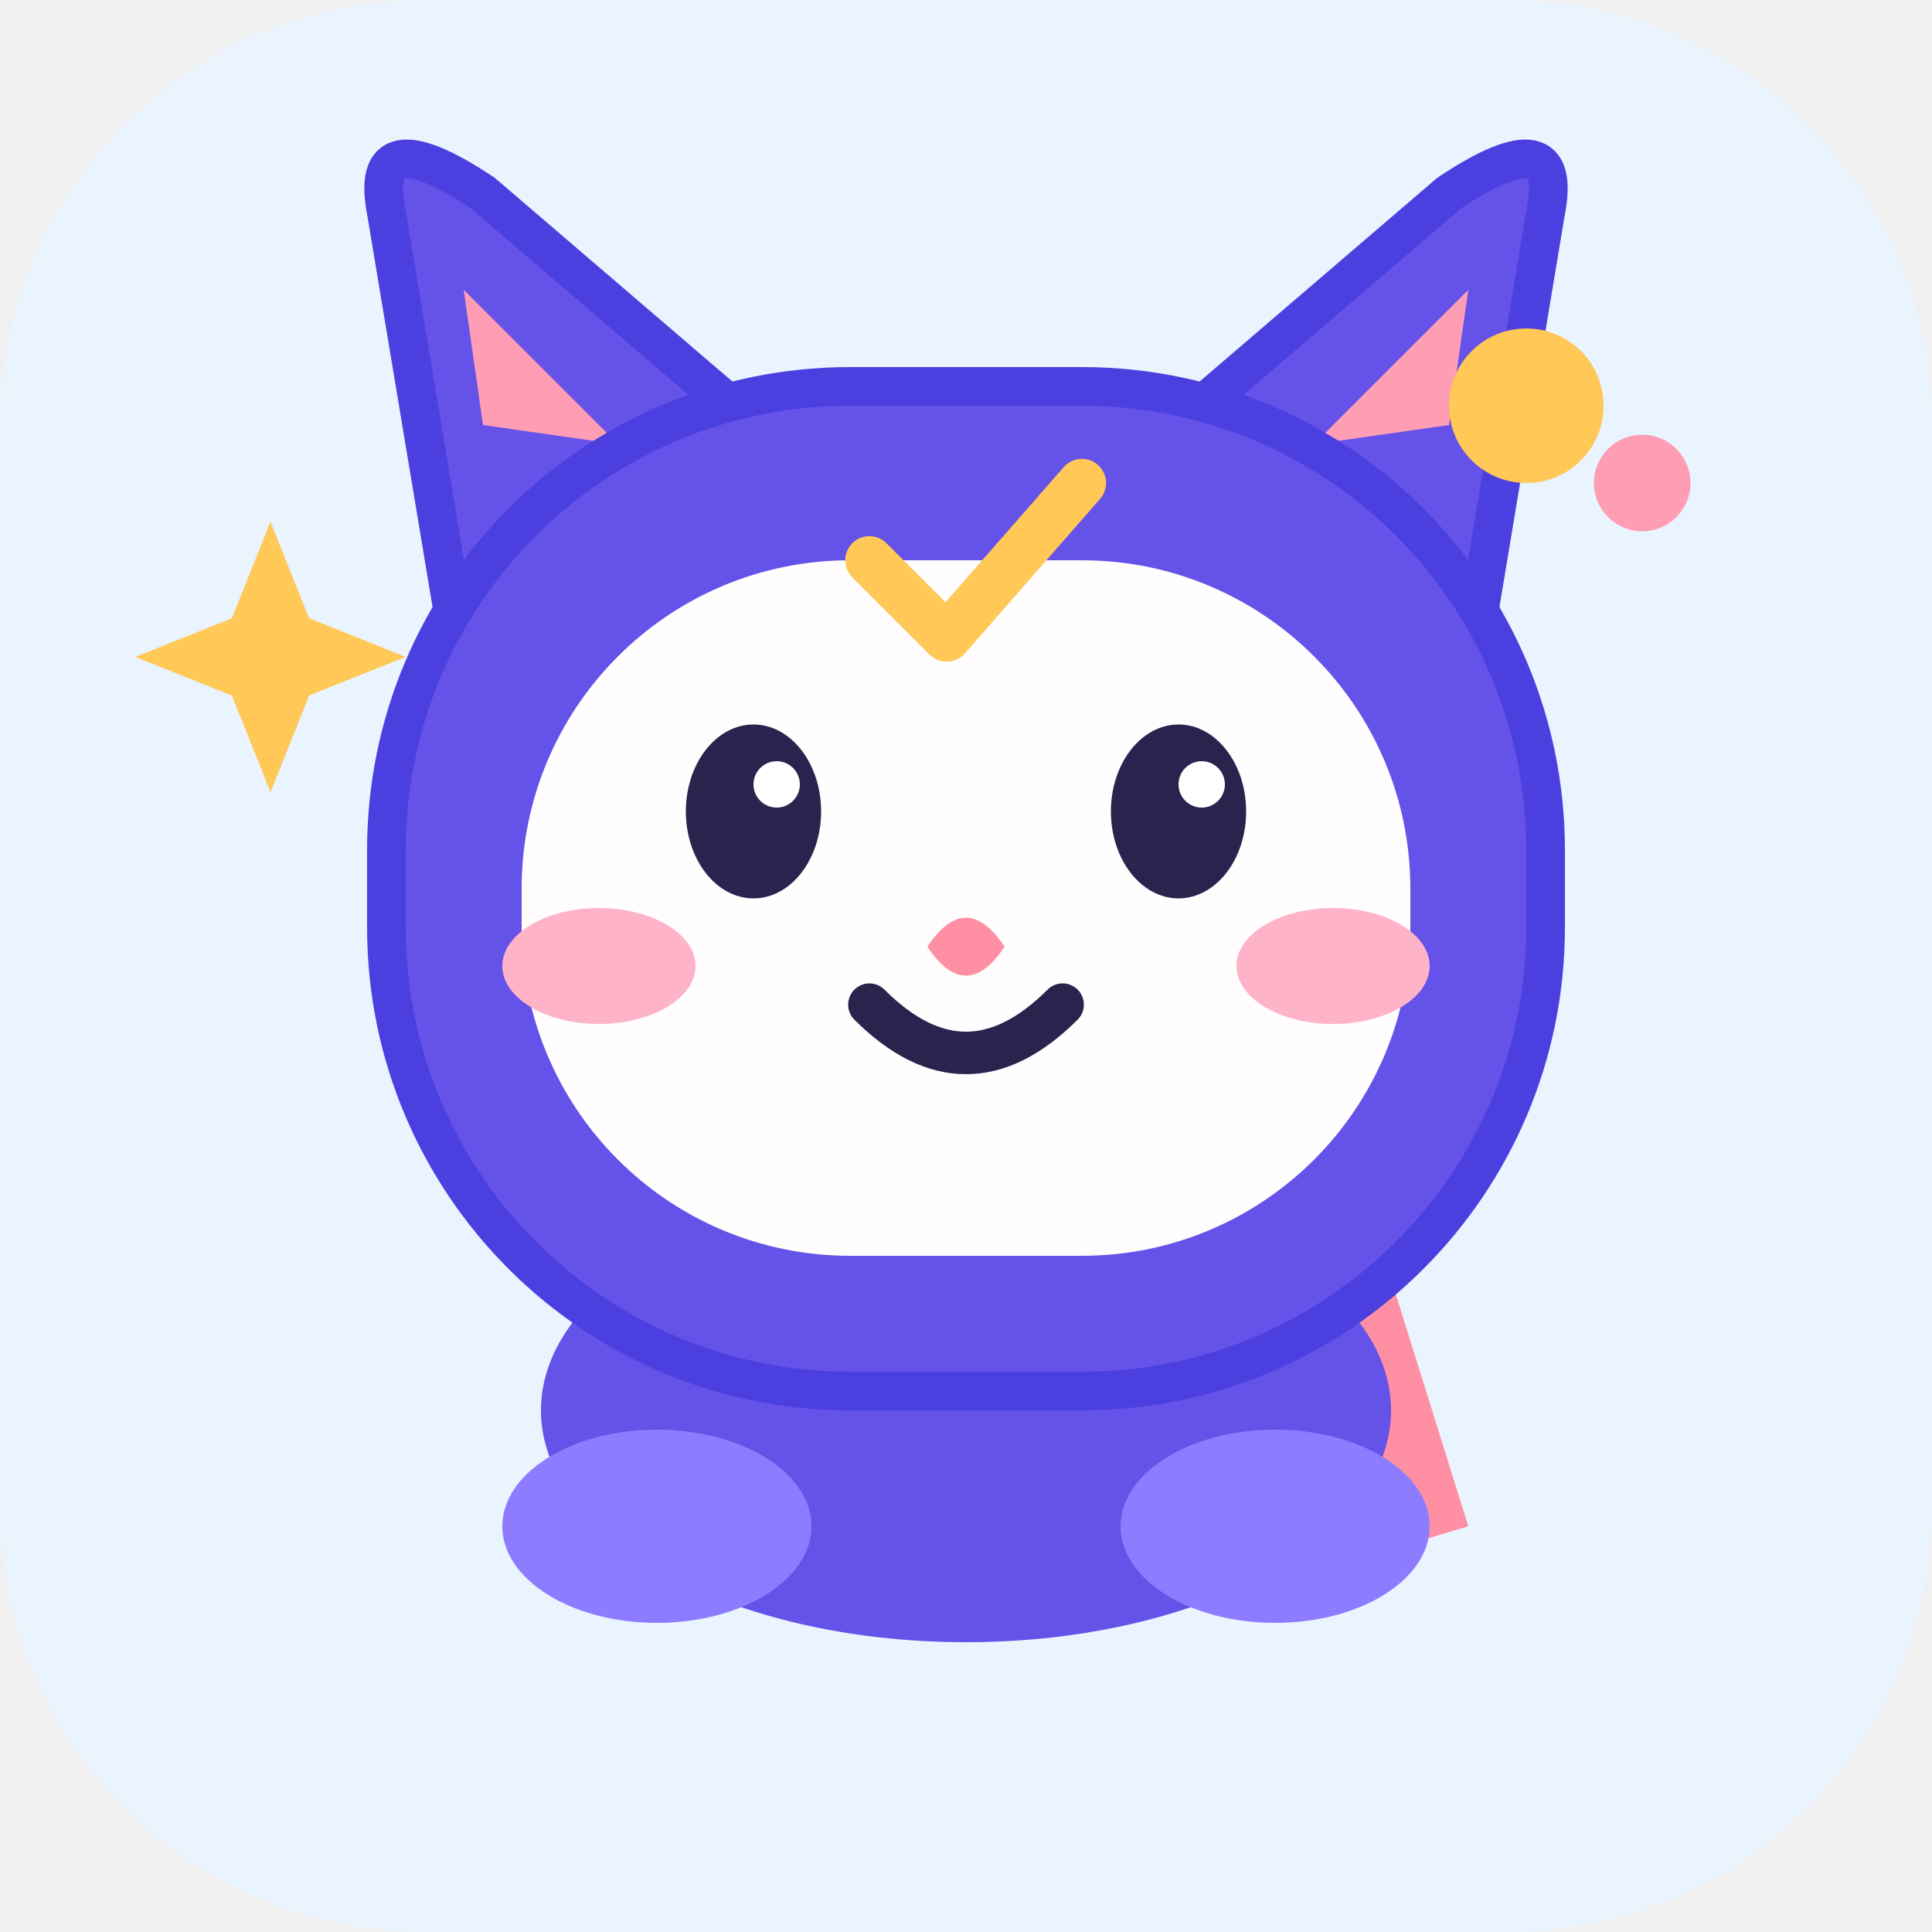
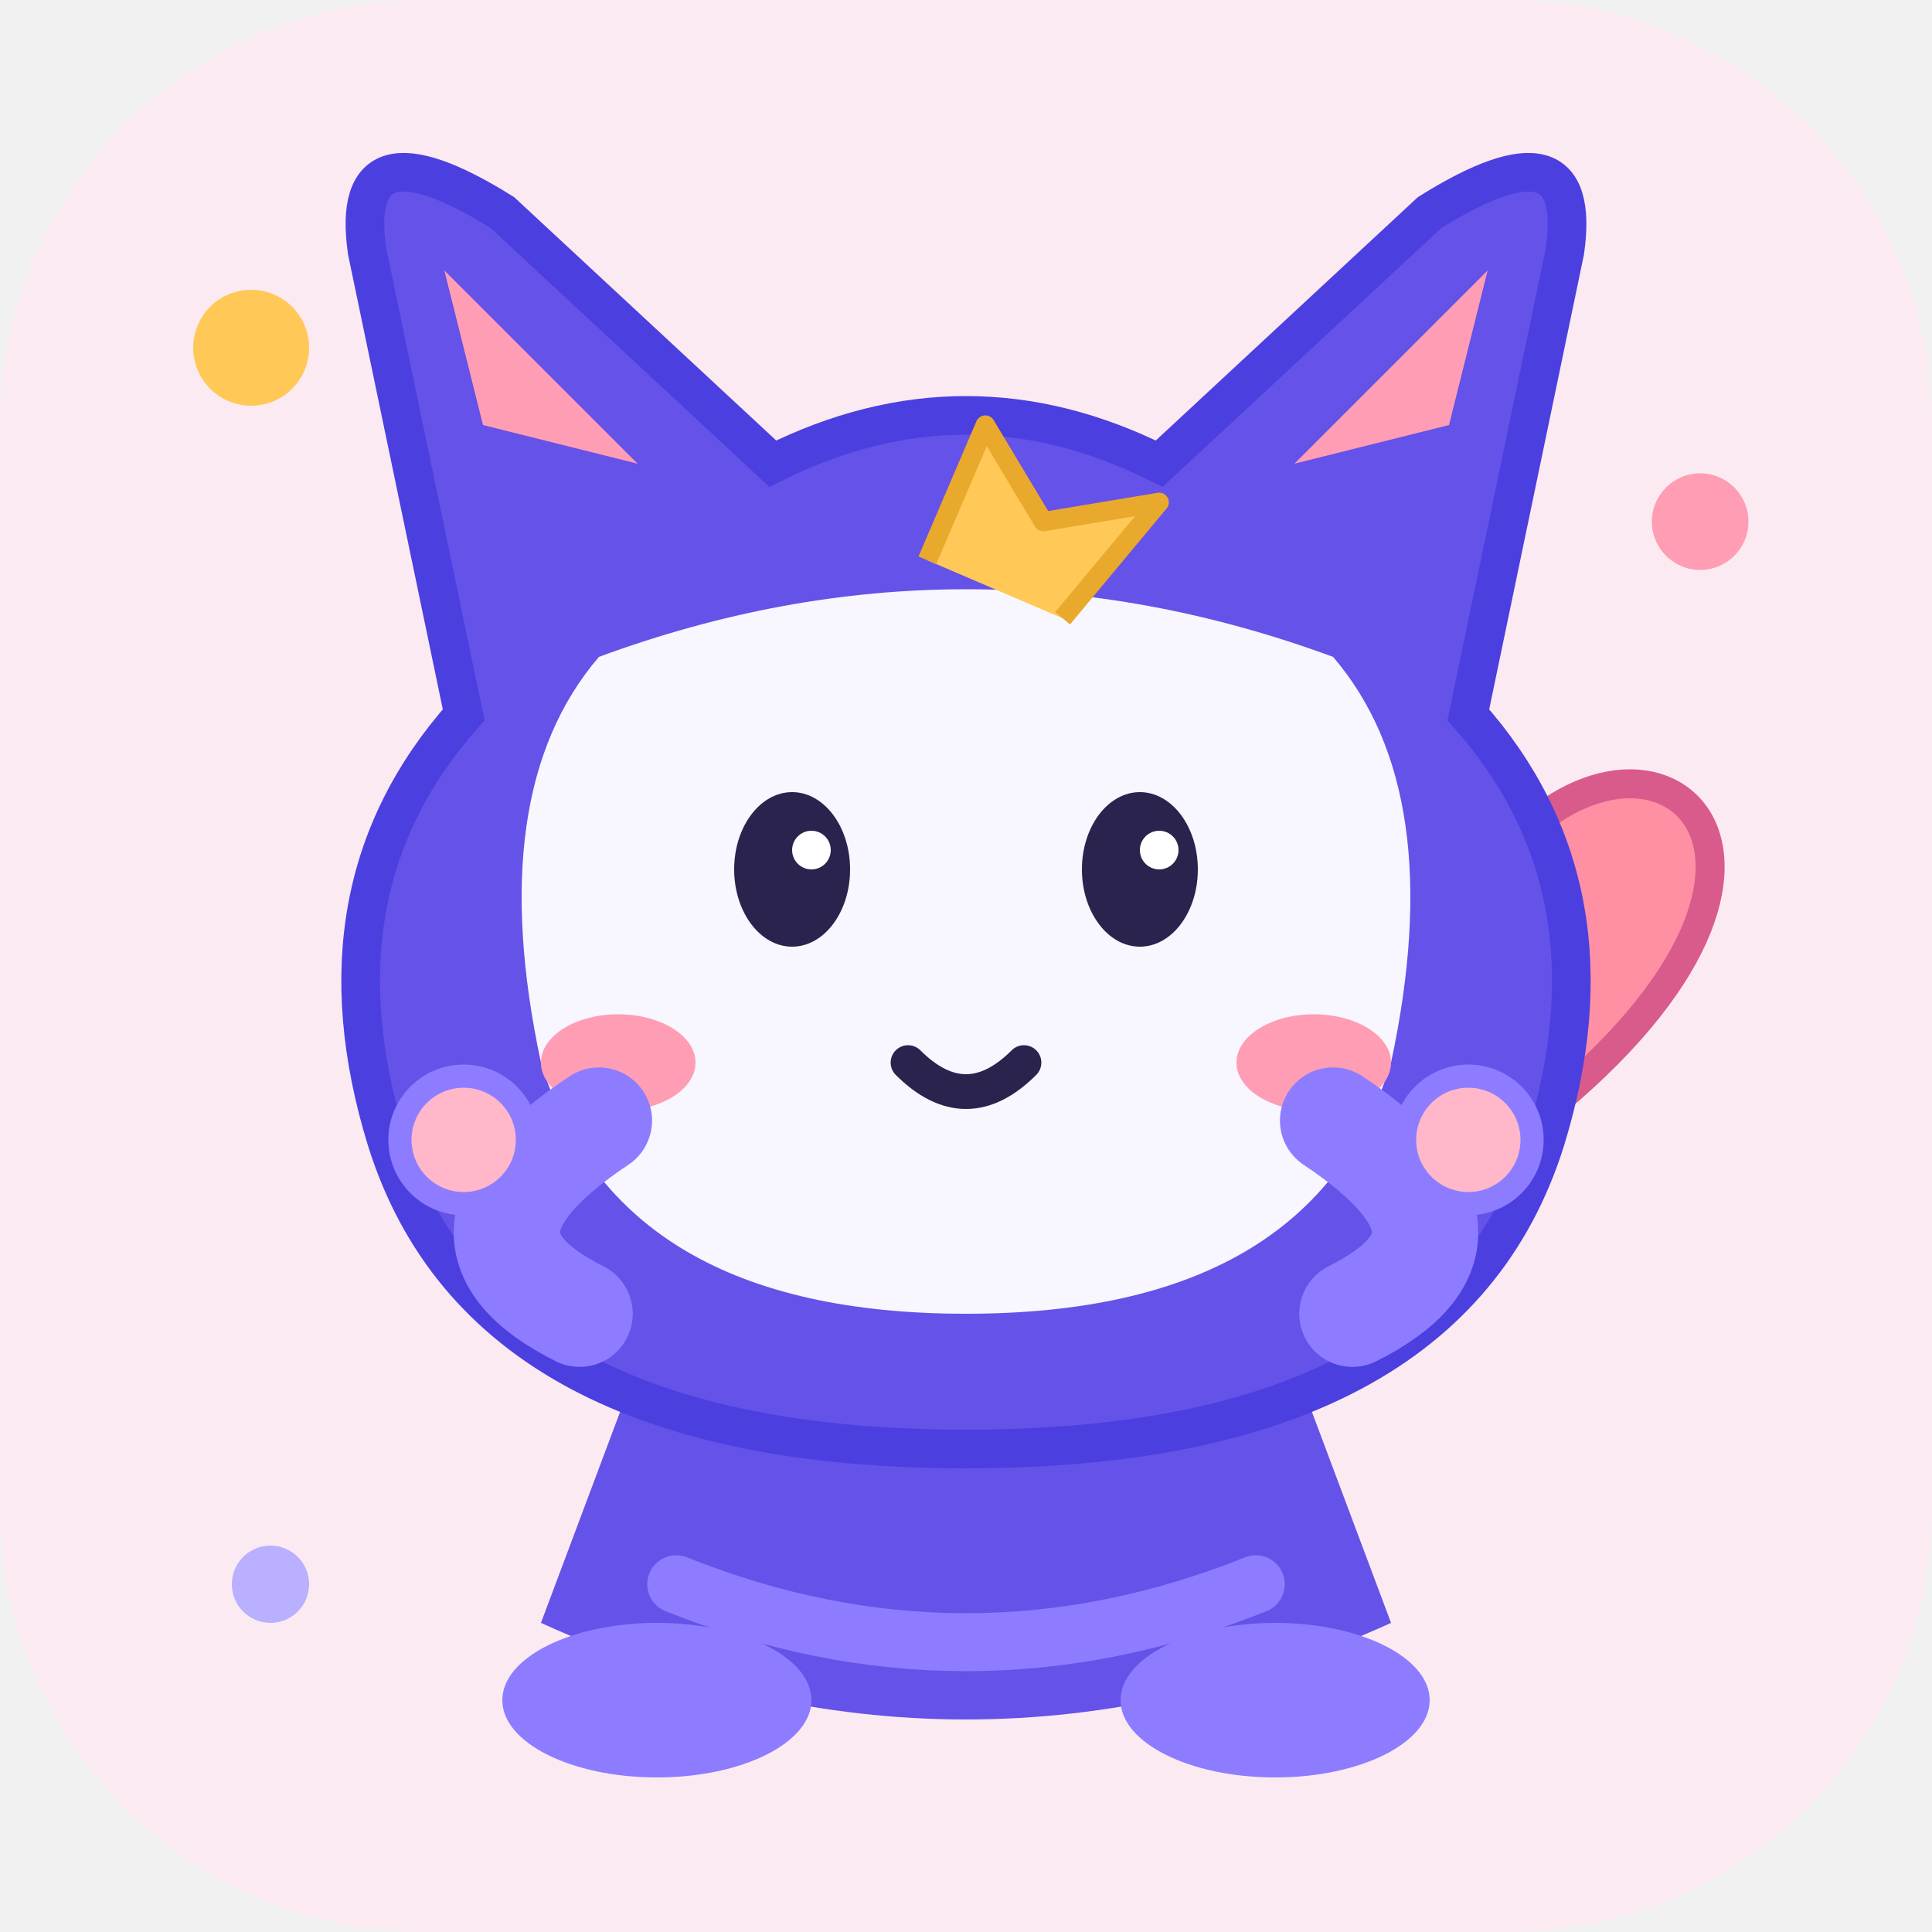
- <svg xmlns="http://www.w3.org/2000/svg" viewBox="0 0 100 100" role="img" aria-label="Taktiva mascot 10">
-   <rect width="100" height="100" rx="22" fill="#EAF4FF" />
-   <path d="M12 32 l2 -5 l2 5 l5 2 l-5 2 l-2 5 l-2 -5 l-5 -2Z" fill="#FFC857" />
-   <circle cx="85" cy="25" r="2.5" fill="#FF9DB5" />
-   <path d="M27 58 Q50 69 73 58 L70 68 Q50 78 30 68 Z" fill="#FF8FA3" />
-   <path d="M59 65 L66 82 L76 79 L71 63" fill="#FF8FA3" />
-   <path d="M30 62 Q50 72 70 62" stroke="#FFD4E0" stroke-width="2" fill="none" />
-   <path d="M24 35 L20 11 Q19 6 25 10 L39 22Z" fill="#6552E8" stroke="#4B3FE0" stroke-width="2" />
-   <path d="M76 35 L80 11 Q81 6 75 10 L61 22Z" fill="#6552E8" stroke="#4B3FE0" stroke-width="2" />
-   <path d="M25 22 L24 15 L32 23Z M75 22 L76 15 L68 23Z" fill="#FF9DB5" />
-   <ellipse cx="50" cy="73" rx="22" ry="12" fill="#6552E8" />
-   <ellipse cx="34" cy="79" rx="8" ry="5" fill="#8D7CFF" />
-   <ellipse cx="66" cy="79" rx="8" ry="5" fill="#8D7CFF" />
-   <rect x="20" y="20" width="60" height="52" rx="24" fill="#6552E8" stroke="#4B3FE0" stroke-width="2" />
-   <rect x="27" y="29" width="46" height="36" rx="17" fill="#FFFDFE" />
-   <ellipse cx="39" cy="42" rx="3.5" ry="4.5" fill="#29234E" />
-   <ellipse cx="61" cy="42" rx="3.5" ry="4.5" fill="#29234E" />
-   <circle cx="40.2" cy="40.6" r="1.2" fill="#fff" />
-   <circle cx="62.2" cy="40.6" r="1.2" fill="#fff" />
-   <ellipse cx="31" cy="50" rx="5" ry="3" fill="#FFB3C8" />
-   <ellipse cx="69" cy="50" rx="5" ry="3" fill="#FFB3C8" />
-   <path d="M45 52 Q50 57 55 52" fill="none" stroke="#29234E" stroke-width="2.2" stroke-linecap="round" />
-   <path d="M48 49 Q50 46 52 49 Q50 52 48 49Z" fill="#FF8FA3" />
-   <path d="M45 29 l4 4 l7 -8" fill="none" stroke="#FFC857" stroke-width="2.5" stroke-linecap="round" stroke-linejoin="round" />
-   <circle cx="79" cy="21" r="4" fill="#FFC857" />
+ <svg xmlns="http://www.w3.org/2000/svg" viewBox="0 0 100 100" role="img" aria-label="Taktiva mascot pose 10">
+   <rect width="100" height="100" rx="22" fill="#FCEAF2" />
+   <circle cx="13" cy="18" r="3" fill="#FFC857" />
+   <circle cx="88" cy="27" r="2.5" fill="#FF9DB5" />
+   <circle cx="14" cy="82" r="2" fill="#B9B0FF" />
+   <path d="M34 68 Q50 58 66 68 L72 84 Q50 94 28 84Z" fill="#6552E8" />
+   <ellipse cx="34" cy="88" rx="8" ry="4" fill="#8D7CFF" />
+   <ellipse cx="66" cy="88" rx="8" ry="4" fill="#8D7CFF" />
+   <path d="M78 44 C70 35 59 45 78 59 C97 45 86 35 78 44Z" fill="#FF8FA3" stroke="#D85B8C" stroke-width="1.5" />
+   <g>
+     <path d="M24 37 L19 13 Q18 6 26 11 L40 24 Q50 19 60 24 L74 11 Q82 6 81 13 L76 37 Q84 46 80 59 Q75 75 50 75 Q25 75 20 59 Q16 46 24 37Z" fill="#6552E8" stroke="#4B3FE0" stroke-width="2" />
+     <path d="M25 22 L23 14 L33 24Z M75 22 L77 14 L67 24Z" fill="#FF9DB5" />
+     <path d="M31 34 Q50 27 69 34 Q75 41 72 55 Q68 68 50 68 Q32 68 28 55 Q25 41 31 34Z" fill="#F8F6FF" />
+     <ellipse cx="41" cy="45" rx="3" ry="4" fill="#29234E" />
+     <ellipse cx="59" cy="45" rx="3" ry="4" fill="#29234E" />
+     <circle cx="42" cy="44" r="1" fill="#fff" />
+     <circle cx="60" cy="44" r="1" fill="#fff" />
+     <path d="M47 55 q3 3 6 0" fill="none" stroke="#29234E" stroke-width="1.8" stroke-linecap="round" />
+     <ellipse cx="32" cy="55" rx="4" ry="2.5" fill="#FF9DB5" />
+     <ellipse cx="68" cy="55" rx="4" ry="2.5" fill="#FF9DB5" />
+     <path d="M48 29 l3 -7 3 5 6 -1 -5 6" fill="#FFC857" stroke="#E9A92D" stroke-width="1" stroke-linejoin="round" />
+   </g>
+   <g fill="none" stroke="#8D7CFF" stroke-width="5.5" stroke-linecap="round" stroke-linejoin="round">
+     <path d="M30 68 Q22 64 31 58" />
+     <path d="M70 68 Q78 64 69 58" />
+   </g>
+   <circle cx="24" cy="59" r="3.3" fill="#FFB7C9" stroke="#8D7CFF" stroke-width="1.2" />
+   <circle cx="76" cy="59" r="3.3" fill="#FFB7C9" stroke="#8D7CFF" stroke-width="1.2" />
+   <path d="M35 82 Q50 88 65 82" fill="none" stroke="#8D7CFF" stroke-width="3" stroke-linecap="round" />
</svg>
